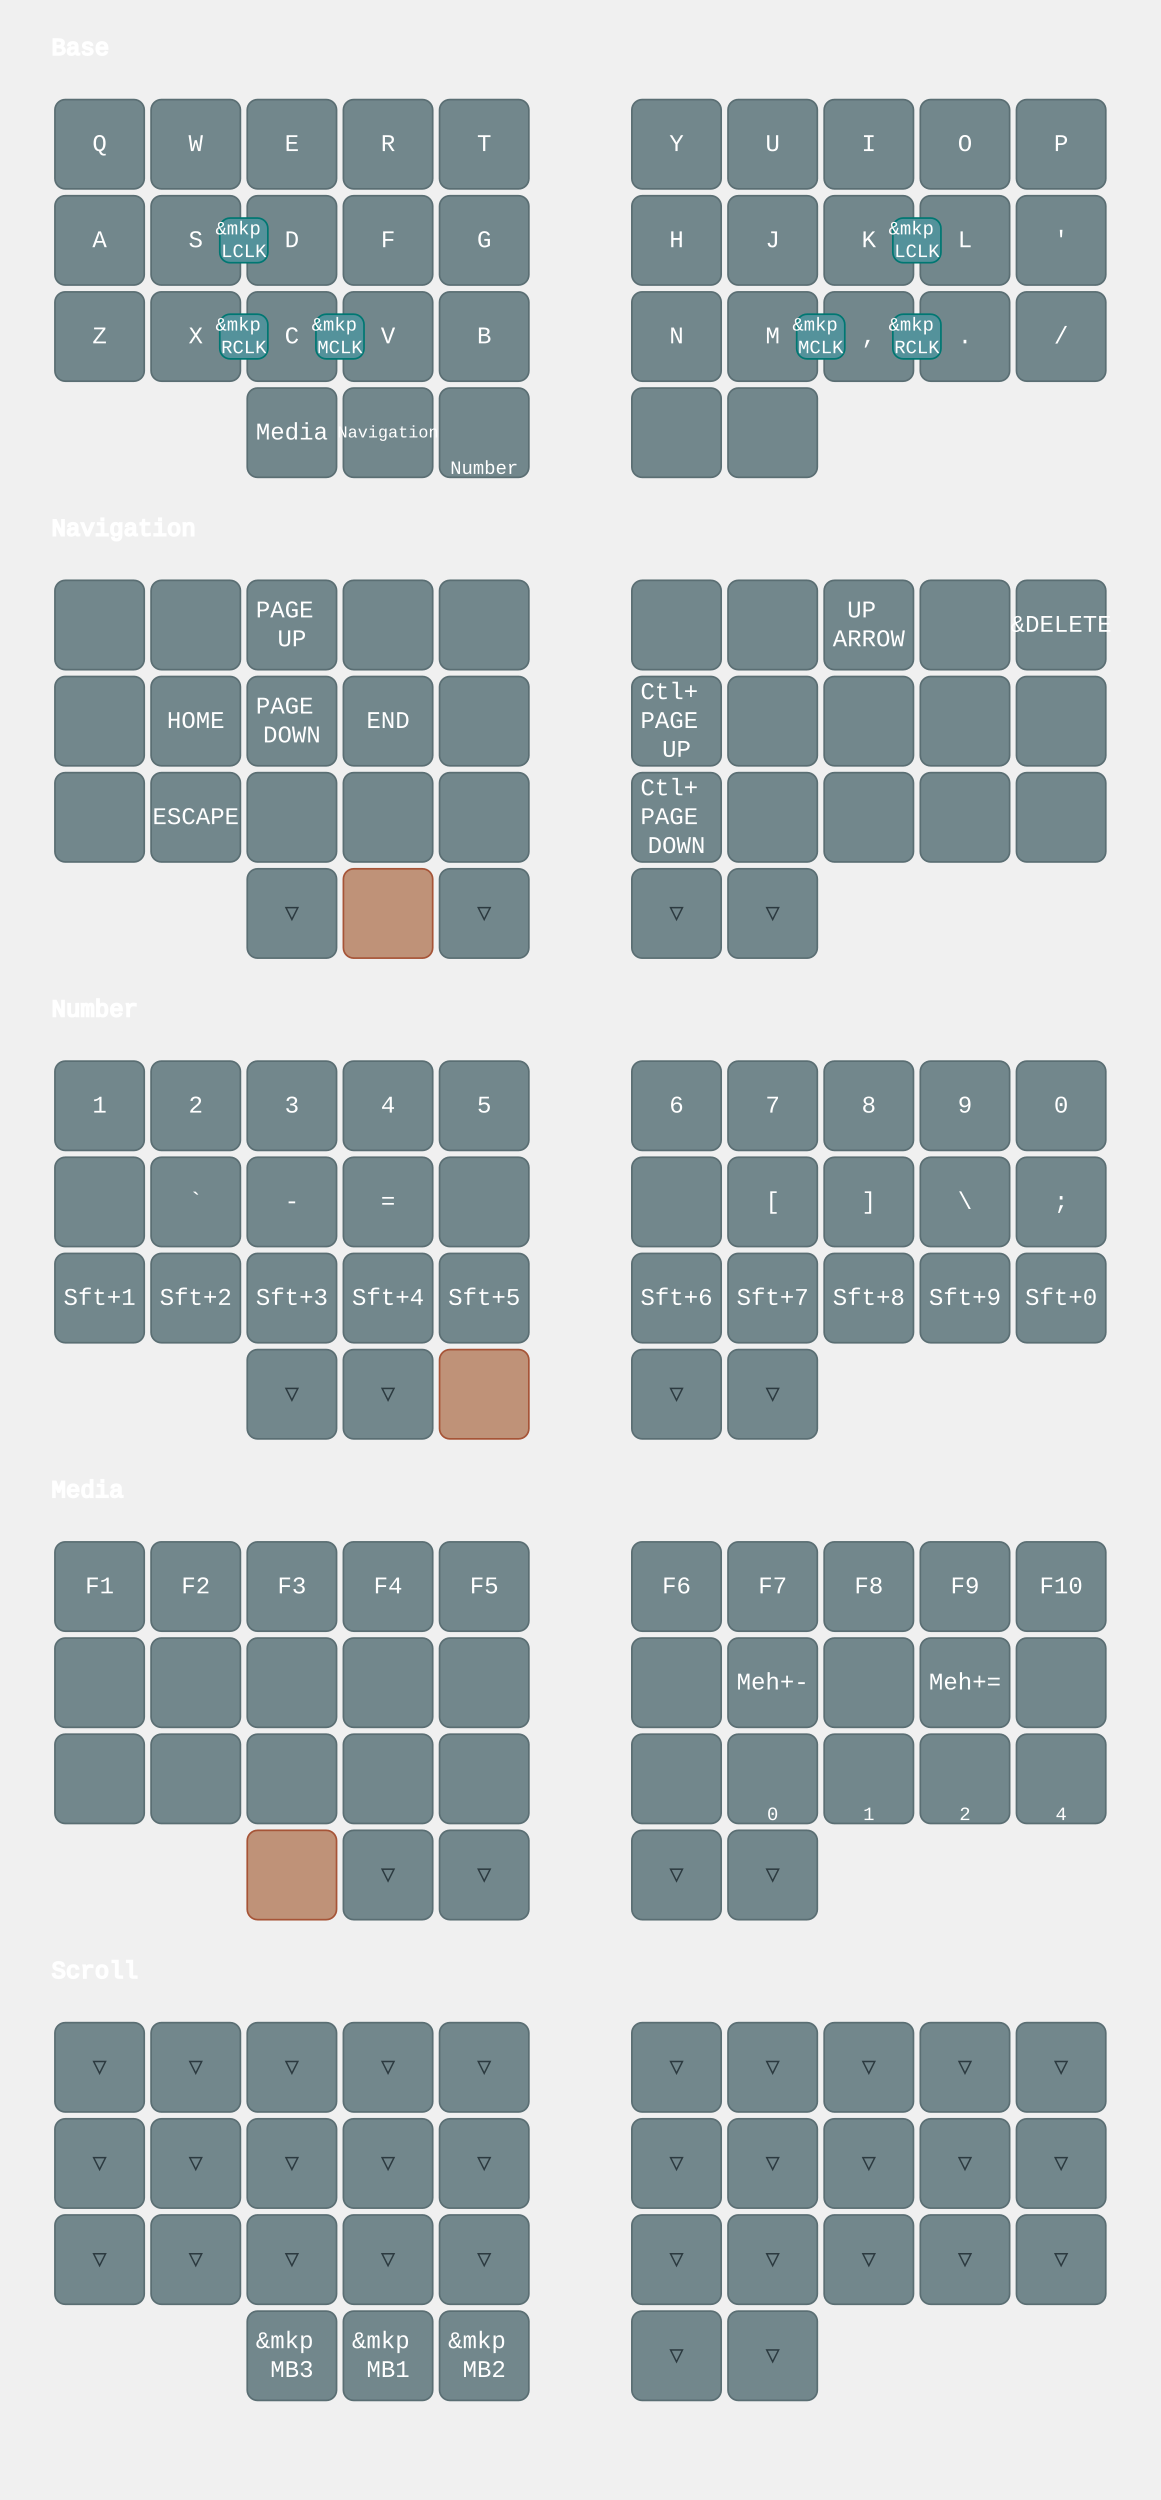
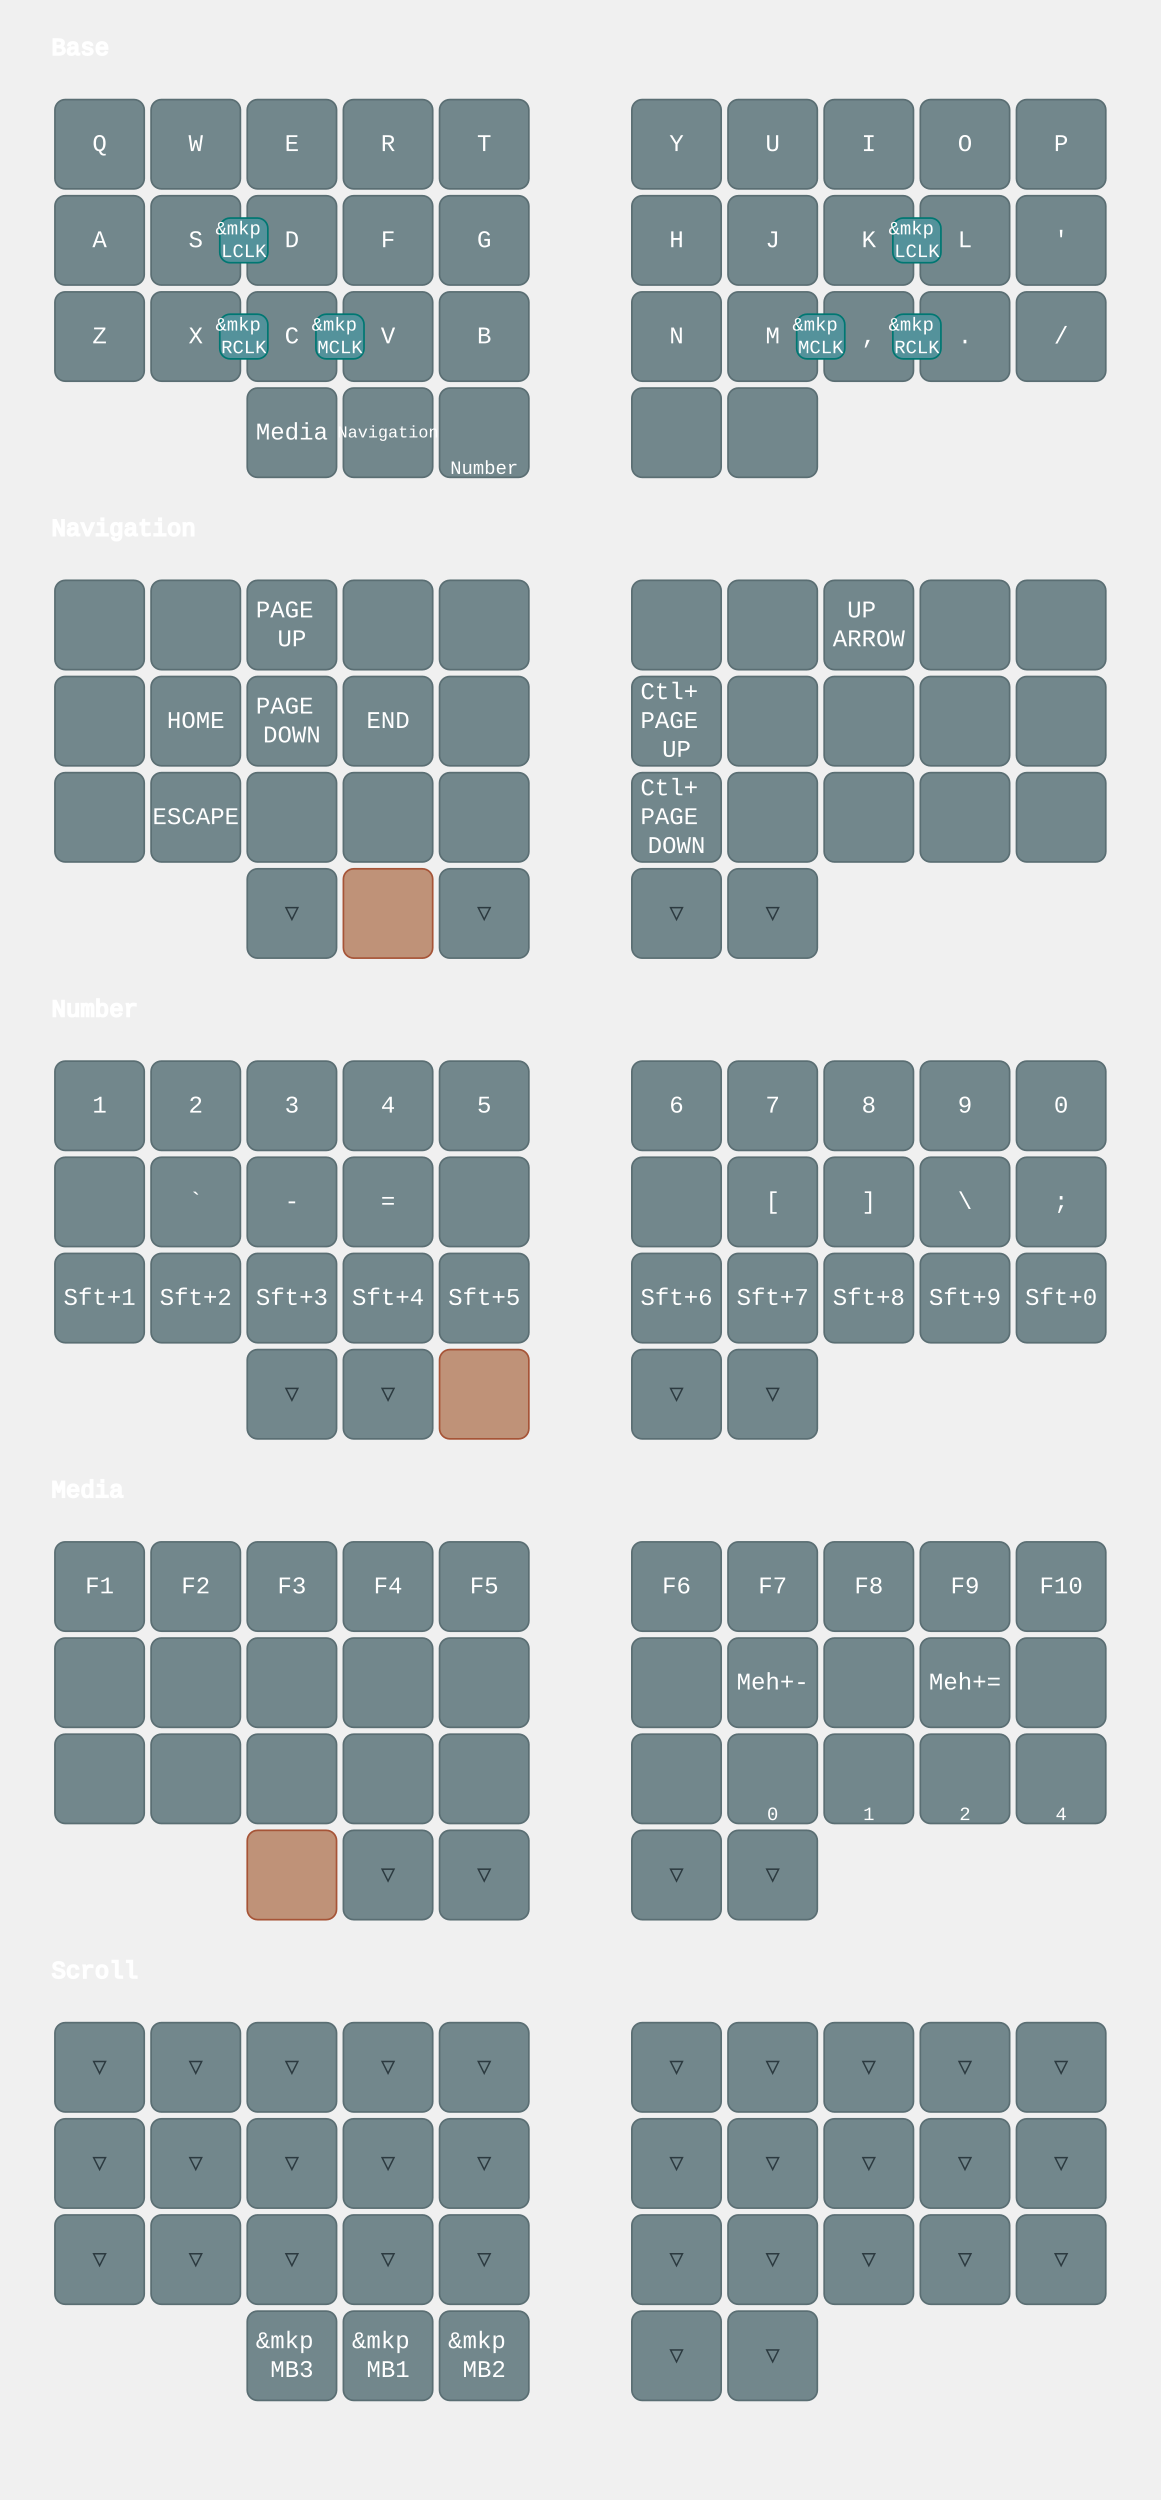
<svg xmlns="http://www.w3.org/2000/svg" xmlns:xlink="http://www.w3.org/1999/xlink" width="676" height="1456" viewBox="0 0 676 1456" class="keymap">
  <defs>/* start glyphs */
<svg id="mdi:apple-keyboard-command">
      <svg id="mdi-apple-keyboard-command" viewBox="0 0 24 24">
        <path d="M6,2A4,4 0 0,1 10,6V8H14V6A4,4 0 0,1 18,2A4,4 0 0,1 22,6A4,4 0 0,1 18,10H16V14H18A4,4 0 0,1 22,18A4,4 0 0,1 18,22A4,4 0 0,1 14,18V16H10V18A4,4 0 0,1 6,22A4,4 0 0,1 2,18A4,4 0 0,1 6,14H8V10H6A4,4 0 0,1 2,6A4,4 0 0,1 6,2M16,18A2,2 0 0,0 18,20A2,2 0 0,0 20,18A2,2 0 0,0 18,16H16V18M14,10H10V14H14V10M6,16A2,2 0 0,0 4,18A2,2 0 0,0 6,20A2,2 0 0,0 8,18V16H6M8,6A2,2 0 0,0 6,4A2,2 0 0,0 4,6A2,2 0 0,0 6,8H8V6M18,8A2,2 0 0,0 20,6A2,2 0 0,0 18,4A2,2 0 0,0 16,6V8H18Z" />
      </svg>
    </svg>
    <svg id="mdi:apple-keyboard-control">
      <svg id="mdi-apple-keyboard-control" viewBox="0 0 24 24">
        <path d="M19.78,11.78L18.36,13.19L12,6.83L5.64,13.19L4.22,11.78L12,4L19.78,11.78Z" />
      </svg>
    </svg>
    <svg id="mdi:apple-keyboard-option">
      <svg id="mdi-apple-keyboard-option" viewBox="0 0 24 24">
        <path d="M3,4H9.11L16.15,18H21V20H14.88L7.84,6H3V4M14,4H21V6H14V4Z" />
      </svg>
    </svg>
    <svg id="mdi:apple-keyboard-shift">
      <svg id="mdi-apple-keyboard-shift" viewBox="0 0 24 24">
        <path d="M15,18V12H17.17L12,6.83L6.83,12H9V18H15M12,4L22,14H17V20H7V14H2L12,4Z" />
      </svg>
    </svg>
    <svg id="mdi:arrow-down-bold">
      <svg id="mdi-arrow-down-bold" viewBox="0 0 24 24">
        <path d="M9,4H15V12H19.84L12,19.84L4.16,12H9V4Z" />
      </svg>
    </svg>
    <svg id="mdi:arrow-left-bold">
      <svg id="mdi-arrow-left-bold" viewBox="0 0 24 24">
        <path d="M20,9V15H12V19.84L4.16,12L12,4.16V9H20Z" />
      </svg>
    </svg>
    <svg id="mdi:arrow-right-bold">
      <svg id="mdi-arrow-right-bold" viewBox="0 0 24 24">
        <path d="M4,15V9H12V4.16L19.84,12L12,19.84V15H4Z" />
      </svg>
    </svg>
    <svg id="mdi:backspace">
      <svg id="mdi-backspace" viewBox="0 0 24 24">
        <path d="M22,3H7C6.31,3 5.77,3.35 5.41,3.88L0,12L5.41,20.11C5.77,20.64 6.31,21 7,21H22A2,2 0 0,0 24,19V5A2,2 0 0,0 22,3M19,15.59L17.59,17L14,13.41L10.41,17L9,15.59L12.59,12L9,8.41L10.41,7L14,10.59L17.59,7L19,8.41L15.41,12" />
+       </svg>
+     </svg>
+     <svg id="mdi:backspace-reverse-outline">
+       <svg id="mdi-backspace-reverse-outline" viewBox="0 0 24 24">
+         <path d="M5,15.59L6.41,17L10,13.41L13.59,17L15,15.59L11.41,12L15,8.41L13.59,7L10,10.59L6.41,7L5,8.41L8.59,12L5,15.59M2,3A2,2 0 0,0 0,5V19A2,2 0 0,0 2,21H17C17.69,21 18.23,20.64 18.59,20.11L24,12L18.59,3.88C18.23,3.35 17.69,3 17,3H2M2,5H17L21.72,12L17,19H2V5Z" />
      </svg>
    </svg>
    <svg id="mdi:bluetooth-connect">
      <svg id="mdi-bluetooth-connect" viewBox="0 0 24 24">
        <path d="M19,10L17,12L19,14L21,12M14.88,16.29L13,18.17V14.41M13,5.83L14.88,7.71L13,9.58M17.71,7.71L12,2H11V9.58L6.41,5L5,6.41L10.59,12L5,17.58L6.41,19L11,14.41V22H12L17.71,16.29L13.41,12M7,12L5,10L3,12L5,14L7,12Z" />
      </svg>
    </svg>
    <svg id="mdi:bluetooth-off">
      <svg id="mdi-bluetooth-off" viewBox="0 0 24 24">
        <path d="M13,5.83L14.88,7.71L13.28,9.31L14.69,10.72L17.71,7.7L12,2H11V7.03L13,9.03M5.41,4L4,5.41L10.59,12L5,17.59L6.41,19L11,14.41V22H12L16.29,17.71L18.59,20L20,18.59M13,18.17V14.41L14.88,16.29" />
      </svg>
    </svg>
    <svg id="mdi:keyboard-return">
      <svg id="mdi-keyboard-return" viewBox="0 0 24 24">
        <path d="M19,7V11H5.83L9.41,7.41L8,6L2,12L8,18L9.41,16.58L5.83,13H21V7H19Z" />
      </svg>
    </svg>
    <svg id="mdi:keyboard-space">
      <svg id="mdi-keyboard-space" viewBox="0 0 24 24">
        <path d="M3 15H5V19H19V15H21V19C21 20.1 20.1 21 19 21H5C3.9 21 3 20.1 3 19V15Z" />
      </svg>
    </svg>
    <svg id="mdi:keyboard-tab">
      <svg id="mdi-keyboard-tab" viewBox="0 0 24 24">
        <path d="M20,18H22V6H20M11.59,7.41L15.17,11H1V13H15.17L11.59,16.58L13,18L19,12L13,6L11.59,7.41Z" />
      </svg>
    </svg>
  </defs>/* end glyphs */
<style>/* inherit to force styles through use tags */
svg path {
    fill: inherit;
}

/* font and background color specifications */
svg.keymap {
    font-family: Menlo,SFMono-Regular,Consolas,Liberation Mono,monospace;
    font-size: 14px;
    font-kerning: normal;
    text-rendering: optimizeLegibility;
    fill: #FFF;
    background: #141F26;
}

/* default key styling */
rect.key {
    fill: #72878C;
    stroke: #5A6E73;
    stroke-width: 1;
}

/* default key side styling, only used is draw_key_sides is set */
rect.side {
    filter: brightness(90%);
}

/* color accent for combo boxes */
rect.combo, rect.combo-separate {
    fill: #54929b;
    stroke: #007772;
}

/* color accent for held keys */
rect.held, rect.combo.held {
    stroke: #A65437;
    fill: #BF9278;
    line-height: 2;
}

/* color accent for ghost (optional) keys */
rect.ghost, rect.combo.ghost {
    stroke-dasharray: 4, 4;
    stroke-width: 2;
}

text {
    text-anchor: middle;
    dominant-baseline: middle;
}

/* styling for layer labels */
text.label {
    text-anchor: start;
    stroke: white;
    paint-order: stroke;
}

/* styling for combo tap, and key hold/shifted label text */
text.combo, text.hold, text.shifted {
    font-size: 11px;
}

text.hold {
    text-anchor: middle;
    dominant-baseline: auto;
}

text.shifted {
    text-anchor: middle;
    dominant-baseline: hanging;
}

/* styling for hold/shifted label text in combo box */
text.combo.hold, text.combo.shifted {
    font-size: 8px;
}

/* lighter symbol for transparent keys */
text.trans {
    fill: #2C3A40;
}

/* styling for combo dendrons */
path.combo {
    stroke-width: 1;
    stroke: gray;
    fill: none;
}

/* Start Tabler Icons Cleanup */
/* cannot use height/width with glyphs */
.icon-tabler &gt; path {
    fill: inherit;
    stroke: inherit;
    stroke-width: 2;
}
/* hide tabler's default box */
.icon-tabler &gt; path[stroke="none"][fill="none"] {
    visibility: hidden;
}
/* End Tabler Icons Cleanup */
</style>
  <g transform="translate(30, 0)" class="layer-Base">
    <text x="0" y="28" class="label" id="Base">Base</text>
    <g transform="translate(0, 56)">
      <g transform="translate(28, 28)" class="key keypos-0">
        <rect rx="6" ry="6" x="-26" y="-26" width="52" height="52" class="key" />
        <text x="0" y="0" class="key tap">Q</text>
      </g>
      <g transform="translate(84, 28)" class="key keypos-1">
        <rect rx="6" ry="6" x="-26" y="-26" width="52" height="52" class="key" />
        <text x="0" y="0" class="key tap">W</text>
      </g>
      <g transform="translate(140, 28)" class="key keypos-2">
        <rect rx="6" ry="6" x="-26" y="-26" width="52" height="52" class="key" />
        <text x="0" y="0" class="key tap">E</text>
      </g>
      <g transform="translate(196, 28)" class="key keypos-3">
        <rect rx="6" ry="6" x="-26" y="-26" width="52" height="52" class="key" />
        <text x="0" y="0" class="key tap">R</text>
      </g>
      <g transform="translate(252, 28)" class="key keypos-4">
        <rect rx="6" ry="6" x="-26" y="-26" width="52" height="52" class="key" />
        <text x="0" y="0" class="key tap">T</text>
      </g>
      <g transform="translate(364, 28)" class="key keypos-5">
        <rect rx="6" ry="6" x="-26" y="-26" width="52" height="52" class="key" />
        <text x="0" y="0" class="key tap">Y</text>
      </g>
      <g transform="translate(420, 28)" class="key keypos-6">
        <rect rx="6" ry="6" x="-26" y="-26" width="52" height="52" class="key" />
        <text x="0" y="0" class="key tap">U</text>
      </g>
      <g transform="translate(476, 28)" class="key keypos-7">
        <rect rx="6" ry="6" x="-26" y="-26" width="52" height="52" class="key" />
        <text x="0" y="0" class="key tap">I</text>
      </g>
      <g transform="translate(532, 28)" class="key keypos-8">
        <rect rx="6" ry="6" x="-26" y="-26" width="52" height="52" class="key" />
        <text x="0" y="0" class="key tap">O</text>
      </g>
      <g transform="translate(588, 28)" class="key keypos-9">
        <rect rx="6" ry="6" x="-26" y="-26" width="52" height="52" class="key" />
        <text x="0" y="0" class="key tap">P</text>
      </g>
      <g transform="translate(28, 84)" class="key keypos-10">
        <rect rx="6" ry="6" x="-26" y="-26" width="52" height="52" class="key" />
        <text x="0" y="0" class="key tap">A</text>
      </g>
      <g transform="translate(84, 84)" class="key keypos-11">
        <rect rx="6" ry="6" x="-26" y="-26" width="52" height="52" class="key" />
        <text x="0" y="0" class="key tap">S</text>
        <use href="#mdi:apple-keyboard-option" xlink:href="#mdi:apple-keyboard-option" x="-6" y="12" height="12" width="12.0" class="key hold glyph mdi:apple-keyboard-option" />
      </g>
      <g transform="translate(140, 84)" class="key keypos-12">
        <rect rx="6" ry="6" x="-26" y="-26" width="52" height="52" class="key" />
        <text x="0" y="0" class="key tap">D</text>
        <use href="#mdi:apple-keyboard-shift" xlink:href="#mdi:apple-keyboard-shift" x="-6" y="12" height="12" width="12.0" class="key hold glyph mdi:apple-keyboard-shift" />
      </g>
      <g transform="translate(196, 84)" class="key keypos-13">
        <rect rx="6" ry="6" x="-26" y="-26" width="52" height="52" class="key" />
        <text x="0" y="0" class="key tap">F</text>
        <use href="#mdi:apple-keyboard-control" xlink:href="#mdi:apple-keyboard-control" x="-6" y="12" height="12" width="12.0" class="key hold glyph mdi:apple-keyboard-control" />
      </g>
      <g transform="translate(252, 84)" class="key keypos-14">
        <rect rx="6" ry="6" x="-26" y="-26" width="52" height="52" class="key" />
        <text x="0" y="0" class="key tap">G</text>
        <use href="#mdi:apple-keyboard-command" xlink:href="#mdi:apple-keyboard-command" x="-6" y="12" height="12" width="12.0" class="key hold glyph mdi:apple-keyboard-command" />
      </g>
      <g transform="translate(364, 84)" class="key keypos-15">
        <rect rx="6" ry="6" x="-26" y="-26" width="52" height="52" class="key" />
        <text x="0" y="0" class="key tap">H</text>
        <use href="#mdi:apple-keyboard-command" xlink:href="#mdi:apple-keyboard-command" x="-6" y="12" height="12" width="12.0" class="key hold glyph mdi:apple-keyboard-command" />
      </g>
      <g transform="translate(420, 84)" class="key keypos-16">
        <rect rx="6" ry="6" x="-26" y="-26" width="52" height="52" class="key" />
        <text x="0" y="0" class="key tap">J</text>
        <use href="#mdi:apple-keyboard-control" xlink:href="#mdi:apple-keyboard-control" x="-6" y="12" height="12" width="12.0" class="key hold glyph mdi:apple-keyboard-control" />
      </g>
      <g transform="translate(476, 84)" class="key keypos-17">
        <rect rx="6" ry="6" x="-26" y="-26" width="52" height="52" class="key" />
        <text x="0" y="0" class="key tap">K</text>
        <use href="#mdi:apple-keyboard-shift" xlink:href="#mdi:apple-keyboard-shift" x="-6" y="12" height="12" width="12.0" class="key hold glyph mdi:apple-keyboard-shift" />
      </g>
      <g transform="translate(532, 84)" class="key keypos-18">
        <rect rx="6" ry="6" x="-26" y="-26" width="52" height="52" class="key" />
        <text x="0" y="0" class="key tap">L</text>
        <use href="#mdi:apple-keyboard-option" xlink:href="#mdi:apple-keyboard-option" x="-6" y="12" height="12" width="12.0" class="key hold glyph mdi:apple-keyboard-option" />
      </g>
      <g transform="translate(588, 84)" class="key keypos-19">
        <rect rx="6" ry="6" x="-26" y="-26" width="52" height="52" class="key" />
        <text x="0" y="0" class="key tap">'</text>
      </g>
      <g transform="translate(28, 140)" class="key keypos-20">
        <rect rx="6" ry="6" x="-26" y="-26" width="52" height="52" class="key" />
        <text x="0" y="0" class="key tap">Z</text>
      </g>
      <g transform="translate(84, 140)" class="key keypos-21">
        <rect rx="6" ry="6" x="-26" y="-26" width="52" height="52" class="key" />
        <text x="0" y="0" class="key tap">X</text>
      </g>
      <g transform="translate(140, 140)" class="key keypos-22">
        <rect rx="6" ry="6" x="-26" y="-26" width="52" height="52" class="key" />
        <text x="0" y="0" class="key tap">C</text>
      </g>
      <g transform="translate(196, 140)" class="key keypos-23">
        <rect rx="6" ry="6" x="-26" y="-26" width="52" height="52" class="key" />
        <text x="0" y="0" class="key tap">V</text>
      </g>
      <g transform="translate(252, 140)" class="key keypos-24">
        <rect rx="6" ry="6" x="-26" y="-26" width="52" height="52" class="key" />
        <text x="0" y="0" class="key tap">B</text>
      </g>
      <g transform="translate(364, 140)" class="key keypos-25">
        <rect rx="6" ry="6" x="-26" y="-26" width="52" height="52" class="key" />
        <text x="0" y="0" class="key tap">N</text>
      </g>
      <g transform="translate(420, 140)" class="key keypos-26">
        <rect rx="6" ry="6" x="-26" y="-26" width="52" height="52" class="key" />
        <text x="0" y="0" class="key tap">M</text>
      </g>
      <g transform="translate(476, 140)" class="key keypos-27">
        <rect rx="6" ry="6" x="-26" y="-26" width="52" height="52" class="key" />
        <text x="0" y="0" class="key tap">,</text>
      </g>
      <g transform="translate(532, 140)" class="key keypos-28">
        <rect rx="6" ry="6" x="-26" y="-26" width="52" height="52" class="key" />
        <text x="0" y="0" class="key tap">.</text>
      </g>
      <g transform="translate(588, 140)" class="key keypos-29">
        <rect rx="6" ry="6" x="-26" y="-26" width="52" height="52" class="key" />
        <text x="0" y="0" class="key tap">/</text>
      </g>
      <g transform="translate(140, 196)" class="key keypos-30">
        <rect rx="6" ry="6" x="-26" y="-26" width="52" height="52" class="key" />
        <a href="#Media">
          <text x="0" y="0" class="key tap layer-activator">Media</text>
        </a>
      </g>
      <g transform="translate(196, 196)" class="key keypos-31">
        <rect rx="6" ry="6" x="-26" y="-26" width="52" height="52" class="key" />
        <a href="#Navigation">
          <text x="0" y="0" class="key tap layer-activator">
            <tspan style="font-size: 70%">Navigation</tspan>
          </text>
        </a>
      </g>
      <g transform="translate(252, 196)" class="key keypos-32">
        <rect rx="6" ry="6" x="-26" y="-26" width="52" height="52" class="key" />
        <use href="#mdi:keyboard-return" xlink:href="#mdi:keyboard-return" x="-7" y="-7" height="14" width="14.0" class="key tap glyph mdi:keyboard-return" />
        <a href="#Number">
          <text x="0" y="24" class="key hold layer-activator">Number</text>
        </a>
      </g>
      <g transform="translate(364, 196)" class="key keypos-33">
        <rect rx="6" ry="6" x="-26" y="-26" width="52" height="52" class="key" />
        <use href="#mdi:keyboard-space" xlink:href="#mdi:keyboard-space" x="-7" y="-7" height="14" width="14.0" class="key tap glyph mdi:keyboard-space" />
      </g>
      <g transform="translate(420, 196)" class="key backspace keypos-34">
        <rect rx="6" ry="6" x="-26" y="-26" width="52" height="52" class="key backspace" />
        <use href="#mdi:backspace" xlink:href="#mdi:backspace" x="-7" y="-7" height="14" width="14.0" class="key backspace tap glyph mdi:backspace" />
      </g>
      <g class="combo combopos-0">
        <rect rx="6" ry="6" x="98" y="71" width="28" height="26" class="combo" />
        <text x="112" y="84" class="combo tap">
          <tspan x="112" dy="-0.6em">&amp;mkp</tspan>
          <tspan x="112" dy="1.2em">LCLK</tspan>
        </text>
      </g>
      <g class="combo combopos-1">
        <rect rx="6" ry="6" x="98" y="127" width="28" height="26" class="combo" />
        <text x="112" y="140" class="combo tap">
          <tspan x="112" dy="-0.6em">&amp;mkp</tspan>
          <tspan x="112" dy="1.2em">RCLK</tspan>
        </text>
      </g>
      <g class="combo combopos-2">
        <rect rx="6" ry="6" x="154" y="127" width="28" height="26" class="combo" />
        <text x="168" y="140" class="combo tap">
          <tspan x="168" dy="-0.6em">&amp;mkp</tspan>
          <tspan x="168" dy="1.2em">MCLK</tspan>
        </text>
      </g>
      <g class="combo combopos-3">
        <rect rx="6" ry="6" x="490" y="71" width="28" height="26" class="combo" />
        <text x="504" y="84" class="combo tap">
          <tspan x="504" dy="-0.6em">&amp;mkp</tspan>
          <tspan x="504" dy="1.2em">LCLK</tspan>
        </text>
      </g>
      <g class="combo combopos-4">
        <rect rx="6" ry="6" x="490" y="127" width="28" height="26" class="combo" />
        <text x="504" y="140" class="combo tap">
          <tspan x="504" dy="-0.6em">&amp;mkp</tspan>
          <tspan x="504" dy="1.2em">RCLK</tspan>
        </text>
      </g>
      <g class="combo combopos-5">
        <rect rx="6" ry="6" x="434" y="127" width="28" height="26" class="combo" />
        <text x="448" y="140" class="combo tap">
          <tspan x="448" dy="-0.6em">&amp;mkp</tspan>
          <tspan x="448" dy="1.2em">MCLK</tspan>
        </text>
      </g>
    </g>
  </g>
  <g transform="translate(30, 280)" class="layer-Navigation">
    <text x="0" y="28" class="label" id="Navigation">Navigation</text>
    <g transform="translate(0, 56)">
      <g transform="translate(28, 28)" class="key keypos-0">
        <rect rx="6" ry="6" x="-26" y="-26" width="52" height="52" class="key" />
      </g>
      <g transform="translate(84, 28)" class="key keypos-1">
        <rect rx="6" ry="6" x="-26" y="-26" width="52" height="52" class="key" />
      </g>
      <g transform="translate(140, 28)" class="key keypos-2">
        <rect rx="6" ry="6" x="-26" y="-26" width="52" height="52" class="key" />
        <text x="0" y="0" class="key tap">
          <tspan x="0" dy="-0.6em">PAGE</tspan>
          <tspan x="0" dy="1.2em">UP</tspan>
        </text>
      </g>
      <g transform="translate(196, 28)" class="key keypos-3">
        <rect rx="6" ry="6" x="-26" y="-26" width="52" height="52" class="key" />
      </g>
      <g transform="translate(252, 28)" class="key keypos-4">
        <rect rx="6" ry="6" x="-26" y="-26" width="52" height="52" class="key" />
      </g>
      <g transform="translate(364, 28)" class="key keypos-5">
        <rect rx="6" ry="6" x="-26" y="-26" width="52" height="52" class="key" />
      </g>
      <g transform="translate(420, 28)" class="key keypos-6">
        <rect rx="6" ry="6" x="-26" y="-26" width="52" height="52" class="key" />
      </g>
      <g transform="translate(476, 28)" class="key keypos-7">
        <rect rx="6" ry="6" x="-26" y="-26" width="52" height="52" class="key" />
        <text x="0" y="0" class="key tap">
          <tspan x="0" dy="-0.6em">UP</tspan>
          <tspan x="0" dy="1.2em">ARROW</tspan>
        </text>
      </g>
      <g transform="translate(532, 28)" class="key keypos-8">
        <rect rx="6" ry="6" x="-26" y="-26" width="52" height="52" class="key" />
      </g>
      <g transform="translate(588, 28)" class="key keypos-9">
        <rect rx="6" ry="6" x="-26" y="-26" width="52" height="52" class="key" />
-         <text x="0" y="0" class="key tap">&amp;DELETE</text>
+         <use href="#mdi:backspace-reverse-outline" xlink:href="#mdi:backspace-reverse-outline" x="-7" y="-7" height="14" width="14.0" class="key tap glyph mdi:backspace-reverse-outline" />
      </g>
      <g transform="translate(28, 84)" class="key keypos-10">
        <rect rx="6" ry="6" x="-26" y="-26" width="52" height="52" class="key" />
      </g>
      <g transform="translate(84, 84)" class="key keypos-11">
        <rect rx="6" ry="6" x="-26" y="-26" width="52" height="52" class="key" />
        <text x="0" y="0" class="key tap">HOME</text>
      </g>
      <g transform="translate(140, 84)" class="key keypos-12">
        <rect rx="6" ry="6" x="-26" y="-26" width="52" height="52" class="key" />
        <text x="0" y="0" class="key tap">
          <tspan x="0" dy="-0.6em">PAGE</tspan>
          <tspan x="0" dy="1.2em">DOWN</tspan>
        </text>
      </g>
      <g transform="translate(196, 84)" class="key keypos-13">
        <rect rx="6" ry="6" x="-26" y="-26" width="52" height="52" class="key" />
        <text x="0" y="0" class="key tap">END</text>
      </g>
      <g transform="translate(252, 84)" class="key keypos-14">
        <rect rx="6" ry="6" x="-26" y="-26" width="52" height="52" class="key" />
      </g>
      <g transform="translate(364, 84)" class="key keypos-15">
        <rect rx="6" ry="6" x="-26" y="-26" width="52" height="52" class="key" />
        <text x="0" y="0" class="key tap">
          <tspan x="0" dy="-1.2em">Ctl+</tspan>
          <tspan x="0" dy="1.2em">PAGE</tspan>
          <tspan x="0" dy="1.2em">UP</tspan>
        </text>
      </g>
      <g transform="translate(420, 84)" class="key keypos-16">
        <rect rx="6" ry="6" x="-26" y="-26" width="52" height="52" class="key" />
        <use href="#mdi:arrow-left-bold" xlink:href="#mdi:arrow-left-bold" x="-7" y="-7" height="14" width="14.0" class="key tap glyph mdi:arrow-left-bold" />
      </g>
      <g transform="translate(476, 84)" class="key keypos-17">
        <rect rx="6" ry="6" x="-26" y="-26" width="52" height="52" class="key" />
        <use href="#mdi:arrow-down-bold" xlink:href="#mdi:arrow-down-bold" x="-7" y="-7" height="14" width="14.0" class="key tap glyph mdi:arrow-down-bold" />
      </g>
      <g transform="translate(532, 84)" class="key keypos-18">
        <rect rx="6" ry="6" x="-26" y="-26" width="52" height="52" class="key" />
        <use href="#mdi:arrow-right-bold" xlink:href="#mdi:arrow-right-bold" x="-7" y="-7" height="14" width="14.0" class="key tap glyph mdi:arrow-right-bold" />
      </g>
      <g transform="translate(588, 84)" class="key keypos-19">
        <rect rx="6" ry="6" x="-26" y="-26" width="52" height="52" class="key" />
      </g>
      <g transform="translate(28, 140)" class="key keypos-20">
        <rect rx="6" ry="6" x="-26" y="-26" width="52" height="52" class="key" />
      </g>
      <g transform="translate(84, 140)" class="key keypos-21">
        <rect rx="6" ry="6" x="-26" y="-26" width="52" height="52" class="key" />
        <text x="0" y="0" class="key tap">ESCAPE</text>
      </g>
      <g transform="translate(140, 140)" class="key keypos-22">
        <rect rx="6" ry="6" x="-26" y="-26" width="52" height="52" class="key" />
      </g>
      <g transform="translate(196, 140)" class="key keypos-23">
        <rect rx="6" ry="6" x="-26" y="-26" width="52" height="52" class="key" />
        <use href="#mdi:keyboard-tab" xlink:href="#mdi:keyboard-tab" x="-7" y="-7" height="14" width="14.0" class="key tap glyph mdi:keyboard-tab" />
      </g>
      <g transform="translate(252, 140)" class="key keypos-24">
        <rect rx="6" ry="6" x="-26" y="-26" width="52" height="52" class="key" />
      </g>
      <g transform="translate(364, 140)" class="key keypos-25">
        <rect rx="6" ry="6" x="-26" y="-26" width="52" height="52" class="key" />
        <text x="0" y="0" class="key tap">
          <tspan x="0" dy="-1.2em">Ctl+</tspan>
          <tspan x="0" dy="1.2em">PAGE</tspan>
          <tspan x="0" dy="1.2em">DOWN</tspan>
        </text>
      </g>
      <g transform="translate(420, 140)" class="key keypos-26">
        <rect rx="6" ry="6" x="-26" y="-26" width="52" height="52" class="key" />
      </g>
      <g transform="translate(476, 140)" class="key keypos-27">
        <rect rx="6" ry="6" x="-26" y="-26" width="52" height="52" class="key" />
        <use href="#mdi:arrow-left-bold" xlink:href="#mdi:arrow-left-bold" x="-7" y="-7" height="14" width="14.0" class="key tap glyph mdi:arrow-left-bold" />
      </g>
      <g transform="translate(532, 140)" class="key keypos-28">
        <rect rx="6" ry="6" x="-26" y="-26" width="52" height="52" class="key" />
        <use href="#mdi:arrow-right-bold" xlink:href="#mdi:arrow-right-bold" x="-7" y="-7" height="14" width="14.0" class="key tap glyph mdi:arrow-right-bold" />
      </g>
      <g transform="translate(588, 140)" class="key keypos-29">
        <rect rx="6" ry="6" x="-26" y="-26" width="52" height="52" class="key" />
      </g>
      <g transform="translate(140, 196)" class="key trans keypos-30">
        <rect rx="6" ry="6" x="-26" y="-26" width="52" height="52" class="key trans" />
        <text x="0" y="0" class="key trans tap">▽</text>
      </g>
      <g transform="translate(196, 196)" class="key held keypos-31">
        <rect rx="6" ry="6" x="-26" y="-26" width="52" height="52" class="key held" />
      </g>
      <g transform="translate(252, 196)" class="key trans keypos-32">
        <rect rx="6" ry="6" x="-26" y="-26" width="52" height="52" class="key trans" />
        <text x="0" y="0" class="key trans tap">▽</text>
      </g>
      <g transform="translate(364, 196)" class="key trans keypos-33">
        <rect rx="6" ry="6" x="-26" y="-26" width="52" height="52" class="key trans" />
        <text x="0" y="0" class="key trans tap">▽</text>
      </g>
      <g transform="translate(420, 196)" class="key trans keypos-34">
        <rect rx="6" ry="6" x="-26" y="-26" width="52" height="52" class="key trans" />
        <text x="0" y="0" class="key trans tap">▽</text>
      </g>
    </g>
  </g>
  <g transform="translate(30, 560)" class="layer-Number">
    <text x="0" y="28" class="label" id="Number">Number</text>
    <g transform="translate(0, 56)">
      <g transform="translate(28, 28)" class="key keypos-0">
        <rect rx="6" ry="6" x="-26" y="-26" width="52" height="52" class="key" />
        <text x="0" y="0" class="key tap">1</text>
      </g>
      <g transform="translate(84, 28)" class="key keypos-1">
        <rect rx="6" ry="6" x="-26" y="-26" width="52" height="52" class="key" />
        <text x="0" y="0" class="key tap">2</text>
      </g>
      <g transform="translate(140, 28)" class="key keypos-2">
        <rect rx="6" ry="6" x="-26" y="-26" width="52" height="52" class="key" />
        <text x="0" y="0" class="key tap">3</text>
      </g>
      <g transform="translate(196, 28)" class="key keypos-3">
        <rect rx="6" ry="6" x="-26" y="-26" width="52" height="52" class="key" />
        <text x="0" y="0" class="key tap">4</text>
      </g>
      <g transform="translate(252, 28)" class="key keypos-4">
        <rect rx="6" ry="6" x="-26" y="-26" width="52" height="52" class="key" />
        <text x="0" y="0" class="key tap">5</text>
      </g>
      <g transform="translate(364, 28)" class="key keypos-5">
        <rect rx="6" ry="6" x="-26" y="-26" width="52" height="52" class="key" />
        <text x="0" y="0" class="key tap">6</text>
      </g>
      <g transform="translate(420, 28)" class="key keypos-6">
        <rect rx="6" ry="6" x="-26" y="-26" width="52" height="52" class="key" />
        <text x="0" y="0" class="key tap">7</text>
      </g>
      <g transform="translate(476, 28)" class="key keypos-7">
        <rect rx="6" ry="6" x="-26" y="-26" width="52" height="52" class="key" />
        <text x="0" y="0" class="key tap">8</text>
      </g>
      <g transform="translate(532, 28)" class="key keypos-8">
        <rect rx="6" ry="6" x="-26" y="-26" width="52" height="52" class="key" />
        <text x="0" y="0" class="key tap">9</text>
      </g>
      <g transform="translate(588, 28)" class="key keypos-9">
        <rect rx="6" ry="6" x="-26" y="-26" width="52" height="52" class="key" />
        <text x="0" y="0" class="key tap">0</text>
      </g>
      <g transform="translate(28, 84)" class="key keypos-10">
        <rect rx="6" ry="6" x="-26" y="-26" width="52" height="52" class="key" />
      </g>
      <g transform="translate(84, 84)" class="key keypos-11">
        <rect rx="6" ry="6" x="-26" y="-26" width="52" height="52" class="key" />
        <text x="0" y="0" class="key tap">`</text>
      </g>
      <g transform="translate(140, 84)" class="key keypos-12">
        <rect rx="6" ry="6" x="-26" y="-26" width="52" height="52" class="key" />
        <text x="0" y="0" class="key tap">-</text>
      </g>
      <g transform="translate(196, 84)" class="key keypos-13">
        <rect rx="6" ry="6" x="-26" y="-26" width="52" height="52" class="key" />
        <text x="0" y="0" class="key tap">=</text>
      </g>
      <g transform="translate(252, 84)" class="key keypos-14">
        <rect rx="6" ry="6" x="-26" y="-26" width="52" height="52" class="key" />
      </g>
      <g transform="translate(364, 84)" class="key keypos-15">
        <rect rx="6" ry="6" x="-26" y="-26" width="52" height="52" class="key" />
      </g>
      <g transform="translate(420, 84)" class="key keypos-16">
        <rect rx="6" ry="6" x="-26" y="-26" width="52" height="52" class="key" />
        <text x="0" y="0" class="key tap">[</text>
      </g>
      <g transform="translate(476, 84)" class="key keypos-17">
        <rect rx="6" ry="6" x="-26" y="-26" width="52" height="52" class="key" />
        <text x="0" y="0" class="key tap">]</text>
      </g>
      <g transform="translate(532, 84)" class="key keypos-18">
        <rect rx="6" ry="6" x="-26" y="-26" width="52" height="52" class="key" />
        <text x="0" y="0" class="key tap">\</text>
      </g>
      <g transform="translate(588, 84)" class="key keypos-19">
        <rect rx="6" ry="6" x="-26" y="-26" width="52" height="52" class="key" />
        <text x="0" y="0" class="key tap">;</text>
      </g>
      <g transform="translate(28, 140)" class="key keypos-20">
        <rect rx="6" ry="6" x="-26" y="-26" width="52" height="52" class="key" />
        <text x="0" y="0" class="key tap">Sft+1</text>
      </g>
      <g transform="translate(84, 140)" class="key keypos-21">
        <rect rx="6" ry="6" x="-26" y="-26" width="52" height="52" class="key" />
        <text x="0" y="0" class="key tap">Sft+2</text>
      </g>
      <g transform="translate(140, 140)" class="key keypos-22">
        <rect rx="6" ry="6" x="-26" y="-26" width="52" height="52" class="key" />
        <text x="0" y="0" class="key tap">Sft+3</text>
      </g>
      <g transform="translate(196, 140)" class="key keypos-23">
        <rect rx="6" ry="6" x="-26" y="-26" width="52" height="52" class="key" />
        <text x="0" y="0" class="key tap">Sft+4</text>
      </g>
      <g transform="translate(252, 140)" class="key keypos-24">
        <rect rx="6" ry="6" x="-26" y="-26" width="52" height="52" class="key" />
        <text x="0" y="0" class="key tap">Sft+5</text>
      </g>
      <g transform="translate(364, 140)" class="key keypos-25">
        <rect rx="6" ry="6" x="-26" y="-26" width="52" height="52" class="key" />
        <text x="0" y="0" class="key tap">Sft+6</text>
      </g>
      <g transform="translate(420, 140)" class="key keypos-26">
        <rect rx="6" ry="6" x="-26" y="-26" width="52" height="52" class="key" />
        <text x="0" y="0" class="key tap">Sft+7</text>
      </g>
      <g transform="translate(476, 140)" class="key keypos-27">
        <rect rx="6" ry="6" x="-26" y="-26" width="52" height="52" class="key" />
        <text x="0" y="0" class="key tap">Sft+8</text>
      </g>
      <g transform="translate(532, 140)" class="key keypos-28">
        <rect rx="6" ry="6" x="-26" y="-26" width="52" height="52" class="key" />
        <text x="0" y="0" class="key tap">Sft+9</text>
      </g>
      <g transform="translate(588, 140)" class="key keypos-29">
        <rect rx="6" ry="6" x="-26" y="-26" width="52" height="52" class="key" />
        <text x="0" y="0" class="key tap">Sft+0</text>
      </g>
      <g transform="translate(140, 196)" class="key trans keypos-30">
        <rect rx="6" ry="6" x="-26" y="-26" width="52" height="52" class="key trans" />
        <text x="0" y="0" class="key trans tap">▽</text>
      </g>
      <g transform="translate(196, 196)" class="key trans keypos-31">
        <rect rx="6" ry="6" x="-26" y="-26" width="52" height="52" class="key trans" />
        <text x="0" y="0" class="key trans tap">▽</text>
      </g>
      <g transform="translate(252, 196)" class="key held keypos-32">
        <rect rx="6" ry="6" x="-26" y="-26" width="52" height="52" class="key held" />
      </g>
      <g transform="translate(364, 196)" class="key trans keypos-33">
        <rect rx="6" ry="6" x="-26" y="-26" width="52" height="52" class="key trans" />
        <text x="0" y="0" class="key trans tap">▽</text>
      </g>
      <g transform="translate(420, 196)" class="key trans keypos-34">
        <rect rx="6" ry="6" x="-26" y="-26" width="52" height="52" class="key trans" />
        <text x="0" y="0" class="key trans tap">▽</text>
      </g>
    </g>
  </g>
  <g transform="translate(30, 840)" class="layer-Media">
    <text x="0" y="28" class="label" id="Media">Media</text>
    <g transform="translate(0, 56)">
      <g transform="translate(28, 28)" class="key keypos-0">
        <rect rx="6" ry="6" x="-26" y="-26" width="52" height="52" class="key" />
        <text x="0" y="0" class="key tap">F1</text>
      </g>
      <g transform="translate(84, 28)" class="key keypos-1">
        <rect rx="6" ry="6" x="-26" y="-26" width="52" height="52" class="key" />
        <text x="0" y="0" class="key tap">F2</text>
      </g>
      <g transform="translate(140, 28)" class="key keypos-2">
        <rect rx="6" ry="6" x="-26" y="-26" width="52" height="52" class="key" />
        <text x="0" y="0" class="key tap">F3</text>
      </g>
      <g transform="translate(196, 28)" class="key keypos-3">
        <rect rx="6" ry="6" x="-26" y="-26" width="52" height="52" class="key" />
        <text x="0" y="0" class="key tap">F4</text>
      </g>
      <g transform="translate(252, 28)" class="key keypos-4">
        <rect rx="6" ry="6" x="-26" y="-26" width="52" height="52" class="key" />
        <text x="0" y="0" class="key tap">F5</text>
      </g>
      <g transform="translate(364, 28)" class="key keypos-5">
        <rect rx="6" ry="6" x="-26" y="-26" width="52" height="52" class="key" />
        <text x="0" y="0" class="key tap">F6</text>
      </g>
      <g transform="translate(420, 28)" class="key keypos-6">
        <rect rx="6" ry="6" x="-26" y="-26" width="52" height="52" class="key" />
        <text x="0" y="0" class="key tap">F7</text>
      </g>
      <g transform="translate(476, 28)" class="key keypos-7">
        <rect rx="6" ry="6" x="-26" y="-26" width="52" height="52" class="key" />
        <text x="0" y="0" class="key tap">F8</text>
      </g>
      <g transform="translate(532, 28)" class="key keypos-8">
        <rect rx="6" ry="6" x="-26" y="-26" width="52" height="52" class="key" />
        <text x="0" y="0" class="key tap">F9</text>
      </g>
      <g transform="translate(588, 28)" class="key keypos-9">
        <rect rx="6" ry="6" x="-26" y="-26" width="52" height="52" class="key" />
        <text x="0" y="0" class="key tap">F10</text>
      </g>
      <g transform="translate(28, 84)" class="key keypos-10">
        <rect rx="6" ry="6" x="-26" y="-26" width="52" height="52" class="key" />
      </g>
      <g transform="translate(84, 84)" class="key keypos-11">
        <rect rx="6" ry="6" x="-26" y="-26" width="52" height="52" class="key" />
        <use href="#mdi:arrow-left-bold" xlink:href="#mdi:arrow-left-bold" x="-7" y="-7" height="14" width="14.0" class="key tap glyph mdi:arrow-left-bold" />
      </g>
      <g transform="translate(140, 84)" class="key enter keypos-12">
        <rect rx="6" ry="6" x="-26" y="-26" width="52" height="52" class="key enter" />
        <use href="#mdi:keyboard-return" xlink:href="#mdi:keyboard-return" x="-7" y="-7" height="14" width="14.0" class="key enter tap glyph mdi:keyboard-return" />
      </g>
      <g transform="translate(196, 84)" class="key keypos-13">
        <rect rx="6" ry="6" x="-26" y="-26" width="52" height="52" class="key" />
        <use href="#mdi:arrow-right-bold" xlink:href="#mdi:arrow-right-bold" x="-7" y="-7" height="14" width="14.0" class="key tap glyph mdi:arrow-right-bold" />
      </g>
      <g transform="translate(252, 84)" class="key keypos-14">
        <rect rx="6" ry="6" x="-26" y="-26" width="52" height="52" class="key" />
      </g>
      <g transform="translate(364, 84)" class="key keypos-15">
        <rect rx="6" ry="6" x="-26" y="-26" width="52" height="52" class="key" />
      </g>
      <g transform="translate(420, 84)" class="key keypos-16">
        <rect rx="6" ry="6" x="-26" y="-26" width="52" height="52" class="key" />
        <text x="0" y="0" class="key tap">Meh+-</text>
      </g>
      <g transform="translate(476, 84)" class="key keypos-17">
        <rect rx="6" ry="6" x="-26" y="-26" width="52" height="52" class="key" />
        <use href="#mdi:keyboard-space" xlink:href="#mdi:keyboard-space" x="-7" y="-7" height="14" width="14.0" class="key tap glyph mdi:keyboard-space" />
      </g>
      <g transform="translate(532, 84)" class="key keypos-18">
        <rect rx="6" ry="6" x="-26" y="-26" width="52" height="52" class="key" />
        <text x="0" y="0" class="key tap">Meh+=</text>
      </g>
      <g transform="translate(588, 84)" class="key keypos-19">
        <rect rx="6" ry="6" x="-26" y="-26" width="52" height="52" class="key" />
      </g>
      <g transform="translate(28, 140)" class="key keypos-20">
        <rect rx="6" ry="6" x="-26" y="-26" width="52" height="52" class="key" />
      </g>
      <g transform="translate(84, 140)" class="key keypos-21">
        <rect rx="6" ry="6" x="-26" y="-26" width="52" height="52" class="key" />
      </g>
      <g transform="translate(140, 140)" class="key keypos-22">
        <rect rx="6" ry="6" x="-26" y="-26" width="52" height="52" class="key" />
      </g>
      <g transform="translate(196, 140)" class="key keypos-23">
        <rect rx="6" ry="6" x="-26" y="-26" width="52" height="52" class="key" />
      </g>
      <g transform="translate(252, 140)" class="key keypos-24">
        <rect rx="6" ry="6" x="-26" y="-26" width="52" height="52" class="key" />
      </g>
      <g transform="translate(364, 140)" class="key keypos-25">
        <rect rx="6" ry="6" x="-26" y="-26" width="52" height="52" class="key" />
        <use href="#mdi:bluetooth-off" xlink:href="#mdi:bluetooth-off" x="-7" y="-7" height="14" width="14.0" class="key tap glyph mdi:bluetooth-off" />
      </g>
      <g transform="translate(420, 140)" class="key keypos-26">
        <rect rx="6" ry="6" x="-26" y="-26" width="52" height="52" class="key" />
        <use href="#mdi:bluetooth-connect" xlink:href="#mdi:bluetooth-connect" x="-7" y="-7" height="14" width="14.0" class="key tap glyph mdi:bluetooth-connect" />
        <text x="0" y="24" class="key hold">0</text>
      </g>
      <g transform="translate(476, 140)" class="key keypos-27">
        <rect rx="6" ry="6" x="-26" y="-26" width="52" height="52" class="key" />
        <use href="#mdi:bluetooth-connect" xlink:href="#mdi:bluetooth-connect" x="-7" y="-7" height="14" width="14.0" class="key tap glyph mdi:bluetooth-connect" />
        <text x="0" y="24" class="key hold">1</text>
      </g>
      <g transform="translate(532, 140)" class="key keypos-28">
        <rect rx="6" ry="6" x="-26" y="-26" width="52" height="52" class="key" />
        <use href="#mdi:bluetooth-connect" xlink:href="#mdi:bluetooth-connect" x="-7" y="-7" height="14" width="14.0" class="key tap glyph mdi:bluetooth-connect" />
        <text x="0" y="24" class="key hold">2</text>
      </g>
      <g transform="translate(588, 140)" class="key keypos-29">
        <rect rx="6" ry="6" x="-26" y="-26" width="52" height="52" class="key" />
        <use href="#mdi:bluetooth-connect" xlink:href="#mdi:bluetooth-connect" x="-7" y="-7" height="14" width="14.0" class="key tap glyph mdi:bluetooth-connect" />
        <text x="0" y="24" class="key hold">4</text>
      </g>
      <g transform="translate(140, 196)" class="key held keypos-30">
        <rect rx="6" ry="6" x="-26" y="-26" width="52" height="52" class="key held" />
      </g>
      <g transform="translate(196, 196)" class="key trans keypos-31">
        <rect rx="6" ry="6" x="-26" y="-26" width="52" height="52" class="key trans" />
        <text x="0" y="0" class="key trans tap">▽</text>
      </g>
      <g transform="translate(252, 196)" class="key trans keypos-32">
        <rect rx="6" ry="6" x="-26" y="-26" width="52" height="52" class="key trans" />
        <text x="0" y="0" class="key trans tap">▽</text>
      </g>
      <g transform="translate(364, 196)" class="key trans keypos-33">
        <rect rx="6" ry="6" x="-26" y="-26" width="52" height="52" class="key trans" />
        <text x="0" y="0" class="key trans tap">▽</text>
      </g>
      <g transform="translate(420, 196)" class="key trans keypos-34">
        <rect rx="6" ry="6" x="-26" y="-26" width="52" height="52" class="key trans" />
        <text x="0" y="0" class="key trans tap">▽</text>
      </g>
    </g>
  </g>
  <g transform="translate(30, 1120)" class="layer-Scroll">
    <text x="0" y="28" class="label" id="Scroll">Scroll</text>
    <g transform="translate(0, 56)">
      <g transform="translate(28, 28)" class="key trans keypos-0">
        <rect rx="6" ry="6" x="-26" y="-26" width="52" height="52" class="key trans" />
        <text x="0" y="0" class="key trans tap">▽</text>
      </g>
      <g transform="translate(84, 28)" class="key trans keypos-1">
        <rect rx="6" ry="6" x="-26" y="-26" width="52" height="52" class="key trans" />
        <text x="0" y="0" class="key trans tap">▽</text>
      </g>
      <g transform="translate(140, 28)" class="key trans keypos-2">
        <rect rx="6" ry="6" x="-26" y="-26" width="52" height="52" class="key trans" />
        <text x="0" y="0" class="key trans tap">▽</text>
      </g>
      <g transform="translate(196, 28)" class="key trans keypos-3">
        <rect rx="6" ry="6" x="-26" y="-26" width="52" height="52" class="key trans" />
        <text x="0" y="0" class="key trans tap">▽</text>
      </g>
      <g transform="translate(252, 28)" class="key trans keypos-4">
        <rect rx="6" ry="6" x="-26" y="-26" width="52" height="52" class="key trans" />
        <text x="0" y="0" class="key trans tap">▽</text>
      </g>
      <g transform="translate(364, 28)" class="key trans keypos-5">
        <rect rx="6" ry="6" x="-26" y="-26" width="52" height="52" class="key trans" />
        <text x="0" y="0" class="key trans tap">▽</text>
      </g>
      <g transform="translate(420, 28)" class="key trans keypos-6">
        <rect rx="6" ry="6" x="-26" y="-26" width="52" height="52" class="key trans" />
        <text x="0" y="0" class="key trans tap">▽</text>
      </g>
      <g transform="translate(476, 28)" class="key trans keypos-7">
        <rect rx="6" ry="6" x="-26" y="-26" width="52" height="52" class="key trans" />
        <text x="0" y="0" class="key trans tap">▽</text>
      </g>
      <g transform="translate(532, 28)" class="key trans keypos-8">
        <rect rx="6" ry="6" x="-26" y="-26" width="52" height="52" class="key trans" />
        <text x="0" y="0" class="key trans tap">▽</text>
      </g>
      <g transform="translate(588, 28)" class="key trans keypos-9">
        <rect rx="6" ry="6" x="-26" y="-26" width="52" height="52" class="key trans" />
        <text x="0" y="0" class="key trans tap">▽</text>
      </g>
      <g transform="translate(28, 84)" class="key trans keypos-10">
        <rect rx="6" ry="6" x="-26" y="-26" width="52" height="52" class="key trans" />
        <text x="0" y="0" class="key trans tap">▽</text>
      </g>
      <g transform="translate(84, 84)" class="key trans keypos-11">
        <rect rx="6" ry="6" x="-26" y="-26" width="52" height="52" class="key trans" />
        <text x="0" y="0" class="key trans tap">▽</text>
      </g>
      <g transform="translate(140, 84)" class="key trans keypos-12">
        <rect rx="6" ry="6" x="-26" y="-26" width="52" height="52" class="key trans" />
        <text x="0" y="0" class="key trans tap">▽</text>
      </g>
      <g transform="translate(196, 84)" class="key trans keypos-13">
        <rect rx="6" ry="6" x="-26" y="-26" width="52" height="52" class="key trans" />
        <text x="0" y="0" class="key trans tap">▽</text>
      </g>
      <g transform="translate(252, 84)" class="key trans keypos-14">
        <rect rx="6" ry="6" x="-26" y="-26" width="52" height="52" class="key trans" />
        <text x="0" y="0" class="key trans tap">▽</text>
      </g>
      <g transform="translate(364, 84)" class="key trans keypos-15">
        <rect rx="6" ry="6" x="-26" y="-26" width="52" height="52" class="key trans" />
        <text x="0" y="0" class="key trans tap">▽</text>
      </g>
      <g transform="translate(420, 84)" class="key trans keypos-16">
        <rect rx="6" ry="6" x="-26" y="-26" width="52" height="52" class="key trans" />
        <text x="0" y="0" class="key trans tap">▽</text>
      </g>
      <g transform="translate(476, 84)" class="key trans keypos-17">
        <rect rx="6" ry="6" x="-26" y="-26" width="52" height="52" class="key trans" />
        <text x="0" y="0" class="key trans tap">▽</text>
      </g>
      <g transform="translate(532, 84)" class="key trans keypos-18">
        <rect rx="6" ry="6" x="-26" y="-26" width="52" height="52" class="key trans" />
        <text x="0" y="0" class="key trans tap">▽</text>
      </g>
      <g transform="translate(588, 84)" class="key trans keypos-19">
        <rect rx="6" ry="6" x="-26" y="-26" width="52" height="52" class="key trans" />
        <text x="0" y="0" class="key trans tap">▽</text>
      </g>
      <g transform="translate(28, 140)" class="key trans keypos-20">
        <rect rx="6" ry="6" x="-26" y="-26" width="52" height="52" class="key trans" />
        <text x="0" y="0" class="key trans tap">▽</text>
      </g>
      <g transform="translate(84, 140)" class="key trans keypos-21">
        <rect rx="6" ry="6" x="-26" y="-26" width="52" height="52" class="key trans" />
        <text x="0" y="0" class="key trans tap">▽</text>
      </g>
      <g transform="translate(140, 140)" class="key trans keypos-22">
        <rect rx="6" ry="6" x="-26" y="-26" width="52" height="52" class="key trans" />
        <text x="0" y="0" class="key trans tap">▽</text>
      </g>
      <g transform="translate(196, 140)" class="key trans keypos-23">
        <rect rx="6" ry="6" x="-26" y="-26" width="52" height="52" class="key trans" />
        <text x="0" y="0" class="key trans tap">▽</text>
      </g>
      <g transform="translate(252, 140)" class="key trans keypos-24">
        <rect rx="6" ry="6" x="-26" y="-26" width="52" height="52" class="key trans" />
        <text x="0" y="0" class="key trans tap">▽</text>
      </g>
      <g transform="translate(364, 140)" class="key trans keypos-25">
        <rect rx="6" ry="6" x="-26" y="-26" width="52" height="52" class="key trans" />
        <text x="0" y="0" class="key trans tap">▽</text>
      </g>
      <g transform="translate(420, 140)" class="key trans keypos-26">
        <rect rx="6" ry="6" x="-26" y="-26" width="52" height="52" class="key trans" />
        <text x="0" y="0" class="key trans tap">▽</text>
      </g>
      <g transform="translate(476, 140)" class="key trans keypos-27">
        <rect rx="6" ry="6" x="-26" y="-26" width="52" height="52" class="key trans" />
        <text x="0" y="0" class="key trans tap">▽</text>
      </g>
      <g transform="translate(532, 140)" class="key trans keypos-28">
        <rect rx="6" ry="6" x="-26" y="-26" width="52" height="52" class="key trans" />
        <text x="0" y="0" class="key trans tap">▽</text>
      </g>
      <g transform="translate(588, 140)" class="key trans keypos-29">
        <rect rx="6" ry="6" x="-26" y="-26" width="52" height="52" class="key trans" />
        <text x="0" y="0" class="key trans tap">▽</text>
      </g>
      <g transform="translate(140, 196)" class="key keypos-30">
        <rect rx="6" ry="6" x="-26" y="-26" width="52" height="52" class="key" />
        <text x="0" y="0" class="key tap">
          <tspan x="0" dy="-0.6em">&amp;mkp</tspan>
          <tspan x="0" dy="1.2em">MB3</tspan>
        </text>
      </g>
      <g transform="translate(196, 196)" class="key keypos-31">
        <rect rx="6" ry="6" x="-26" y="-26" width="52" height="52" class="key" />
        <text x="0" y="0" class="key tap">
          <tspan x="0" dy="-0.6em">&amp;mkp</tspan>
          <tspan x="0" dy="1.2em">MB1</tspan>
        </text>
      </g>
      <g transform="translate(252, 196)" class="key keypos-32">
        <rect rx="6" ry="6" x="-26" y="-26" width="52" height="52" class="key" />
        <text x="0" y="0" class="key tap">
          <tspan x="0" dy="-0.6em">&amp;mkp</tspan>
          <tspan x="0" dy="1.2em">MB2</tspan>
        </text>
      </g>
      <g transform="translate(364, 196)" class="key trans keypos-33">
        <rect rx="6" ry="6" x="-26" y="-26" width="52" height="52" class="key trans" />
        <text x="0" y="0" class="key trans tap">▽</text>
      </g>
      <g transform="translate(420, 196)" class="key trans keypos-34">
        <rect rx="6" ry="6" x="-26" y="-26" width="52" height="52" class="key trans" />
        <text x="0" y="0" class="key trans tap">▽</text>
      </g>
    </g>
  </g>
</svg>
